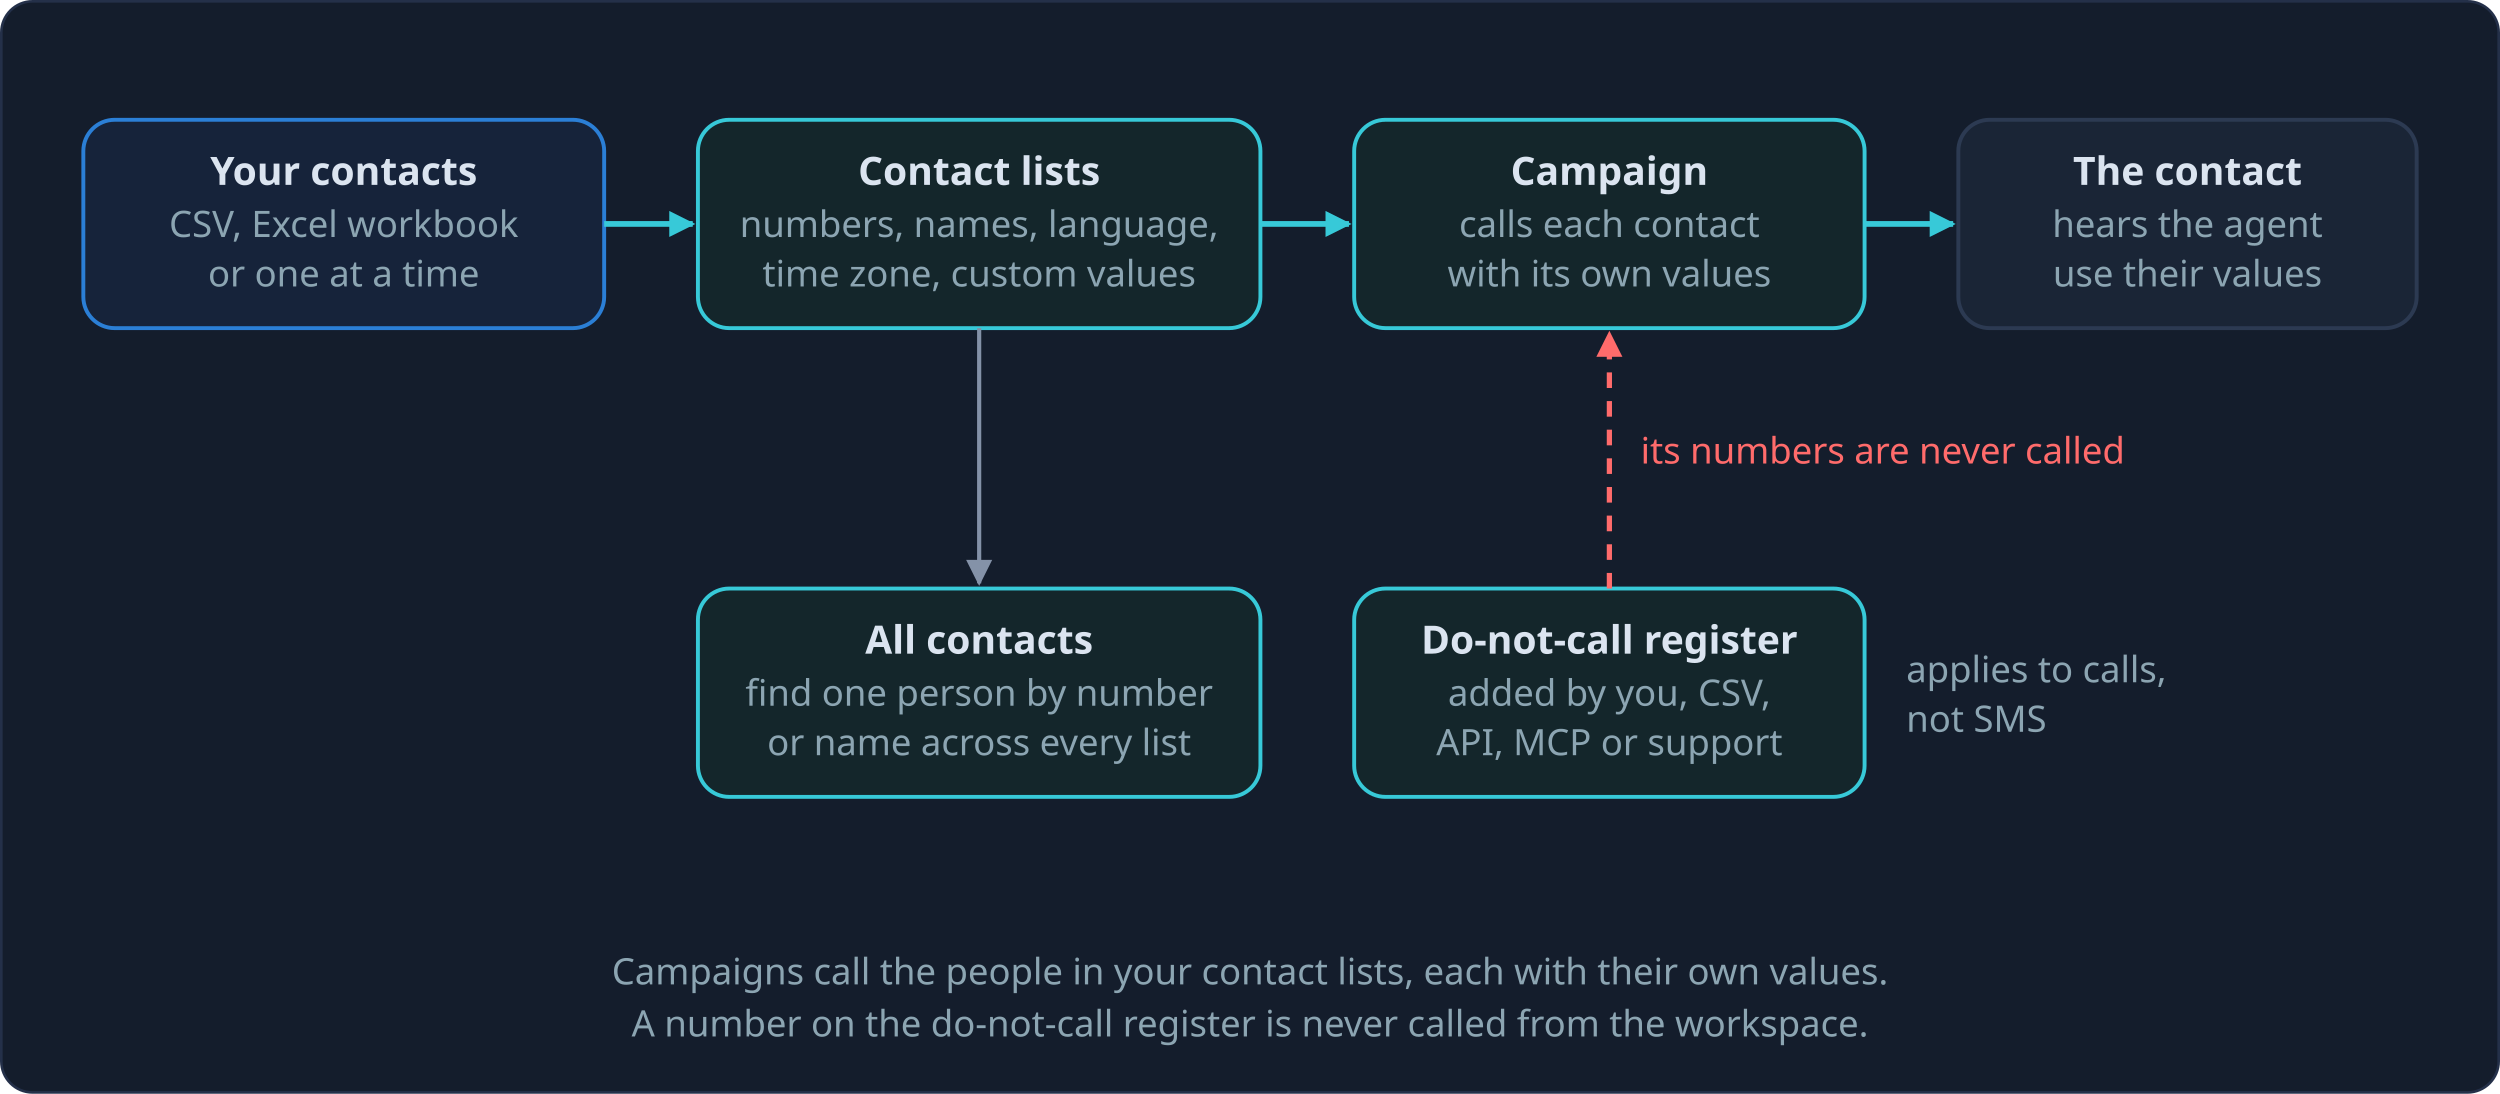
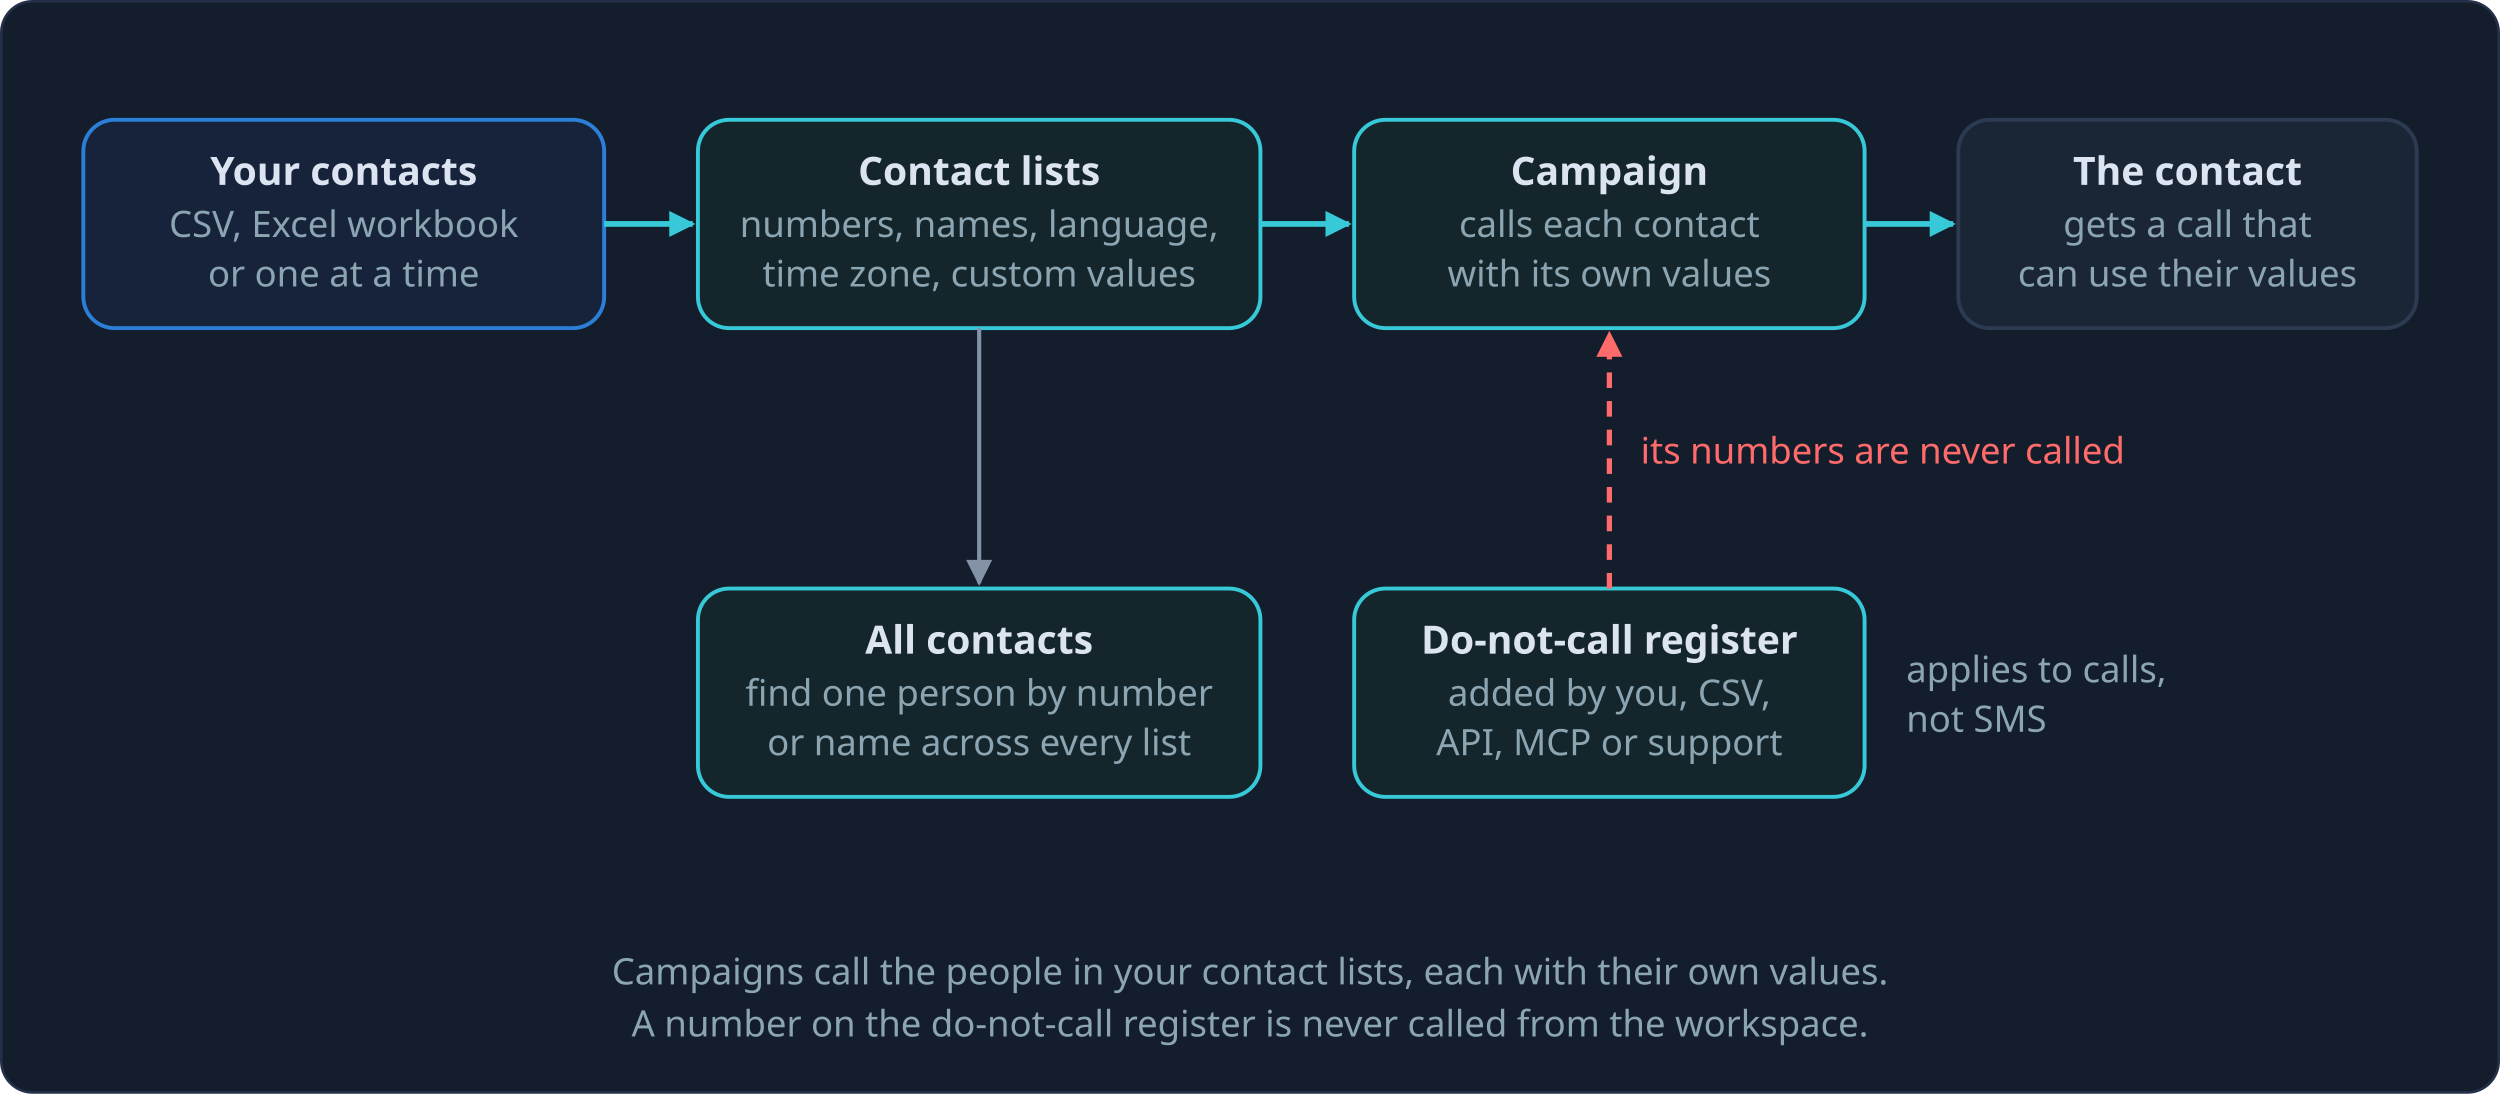
<svg xmlns="http://www.w3.org/2000/svg" viewBox="0 0 960 420" width="960" height="420" role="img" aria-label="You add contacts by CSV, Excel workbook or one at a time into contact lists that hold each person's number, names, language, time zone and custom values; a campaign calls each contact with their own values. All contacts finds one person across every list, and a number on the do-not-call register, added by you, by CSV, the API, MCP or Skysay support, is never called from the workspace; the register applies to calls, not SMS." font-family="'Geist Variable', ui-sans-serif, system-ui, sans-serif">
  <defs>
    <marker id="h-main" viewBox="0 0 10 10" refX="9" refY="5" markerWidth="10" markerHeight="10" markerUnits="userSpaceOnUse" orient="auto-start-reverse">
      <path d="M0,0 L10,5 L0,10 z" fill="#37c9d8" />
    </marker>
    <marker id="h-sec" viewBox="0 0 10 10" refX="9" refY="5" markerWidth="10" markerHeight="10" markerUnits="userSpaceOnUse" orient="auto-start-reverse">
      <path d="M0,0 L10,5 L0,10 z" fill="#8492a8" />
    </marker>
    <marker id="h-fail" viewBox="0 0 10 10" refX="9" refY="5" markerWidth="10" markerHeight="10" markerUnits="userSpaceOnUse" orient="auto-start-reverse">
      <path d="M0,0 L10,5 L0,10 z" fill="#ff6b6b" />
    </marker>
  </defs>
  <rect x="0.5" y="0.5" width="959" height="419" rx="12" fill="#141d2c" stroke="#243049" stroke-width="1" />
  <rect x="32" y="46" width="200" height="80" rx="12" fill="#16233a" stroke="#2b7fd6" stroke-width="1.5" />
  <text x="132.0" y="71.0" font-size="15" fill="#dbe4f0" text-anchor="middle" font-weight="600">Your contacts</text>
  <text x="132.0" y="91.0" font-size="14" fill="#8ca5b2" text-anchor="middle">CSV, Excel workbook</text>
  <text x="132.0" y="110.0" font-size="14" fill="#8ca5b2" text-anchor="middle">or one at a time</text>
  <rect x="268" y="46" width="216" height="80" rx="12" fill="#14262b" stroke="#37c9d8" stroke-width="1.5" />
  <text x="376.0" y="71.0" font-size="15" fill="#dbe4f0" text-anchor="middle" font-weight="600">Contact lists</text>
  <text x="376.0" y="91.0" font-size="14" fill="#8ca5b2" text-anchor="middle">numbers, names, language,</text>
  <text x="376.0" y="110.0" font-size="14" fill="#8ca5b2" text-anchor="middle">time zone, custom values</text>
  <rect x="520" y="46" width="196" height="80" rx="12" fill="#14262b" stroke="#37c9d8" stroke-width="1.5" />
  <text x="618.0" y="71.0" font-size="15" fill="#dbe4f0" text-anchor="middle" font-weight="600">Campaign</text>
  <text x="618.0" y="91.0" font-size="14" fill="#8ca5b2" text-anchor="middle">calls each contact</text>
  <text x="618.0" y="110.0" font-size="14" fill="#8ca5b2" text-anchor="middle">with its own values</text>
  <rect x="752" y="46" width="176" height="80" rx="12" fill="#1a2536" stroke="#2c3a52" stroke-width="1.5" />
  <text x="840.0" y="71.0" font-size="15" fill="#dbe4f0" text-anchor="middle" font-weight="600">The contact</text>
-   <text x="840.0" y="91.0" font-size="14" fill="#8ca5b2" text-anchor="middle">hears the agent</text>
-   <text x="840.0" y="110.0" font-size="14" fill="#8ca5b2" text-anchor="middle">use their values</text>
+   <text x="840.0" y="91.0" font-size="14" fill="#8ca5b2" text-anchor="middle">gets a call that</text>
+   <text x="840.0" y="110.0" font-size="14" fill="#8ca5b2" text-anchor="middle">can use their values</text>
  <path d="M232,86 L266,86" fill="none" stroke="#37c9d8" stroke-width="2.2" stroke-linejoin="round" marker-end="url(#h-main)" />
  <path d="M484,86 L518,86" fill="none" stroke="#37c9d8" stroke-width="2.2" stroke-linejoin="round" marker-end="url(#h-main)" />
  <path d="M716,86 L750,86" fill="none" stroke="#37c9d8" stroke-width="2.2" stroke-linejoin="round" marker-end="url(#h-main)" />
  <rect x="268" y="226" width="216" height="80" rx="12" fill="#14262b" stroke="#37c9d8" stroke-width="1.5" />
  <text x="376.0" y="251.0" font-size="15" fill="#dbe4f0" text-anchor="middle" font-weight="600">All contacts</text>
  <text x="376.0" y="271.0" font-size="14" fill="#8ca5b2" text-anchor="middle">find one person by number</text>
  <text x="376.0" y="290.0" font-size="14" fill="#8ca5b2" text-anchor="middle">or name across every list</text>
  <path d="M376,126 L376,224" fill="none" stroke="#8492a8" stroke-width="1.6" stroke-linejoin="round" marker-end="url(#h-sec)" />
  <rect x="520" y="226" width="196" height="80" rx="12" fill="#14262b" stroke="#37c9d8" stroke-width="1.5" />
  <text x="618.0" y="251.0" font-size="15" fill="#dbe4f0" text-anchor="middle" font-weight="600">Do-not-call register</text>
  <text x="618.0" y="271.0" font-size="14" fill="#8ca5b2" text-anchor="middle">added by you, CSV,</text>
  <text x="618.0" y="290.0" font-size="14" fill="#8ca5b2" text-anchor="middle">API, MCP or support</text>
  <path d="M618,226 L618,128" fill="none" stroke="#ff6b6b" stroke-width="2" stroke-linejoin="round" stroke-dasharray="6 5" marker-end="url(#h-fail)" />
  <text x="630.0" y="178.0" font-size="14" fill="#ff6b6b" text-anchor="start">its numbers are never called</text>
  <text x="732.0" y="262.0" font-size="14" fill="#8ca5b2" text-anchor="start">applies to calls,</text>
  <text x="732.0" y="281.0" font-size="14" fill="#8ca5b2" text-anchor="start">not SMS</text>
  <text x="480.0" y="378.0" font-size="14" fill="#8ca5b2" text-anchor="middle">Campaigns call the people in your contact lists, each with their own values.</text>
  <text x="480.0" y="398.0" font-size="14" fill="#8ca5b2" text-anchor="middle">A number on the do-not-call register is never called from the workspace.</text>
</svg>
